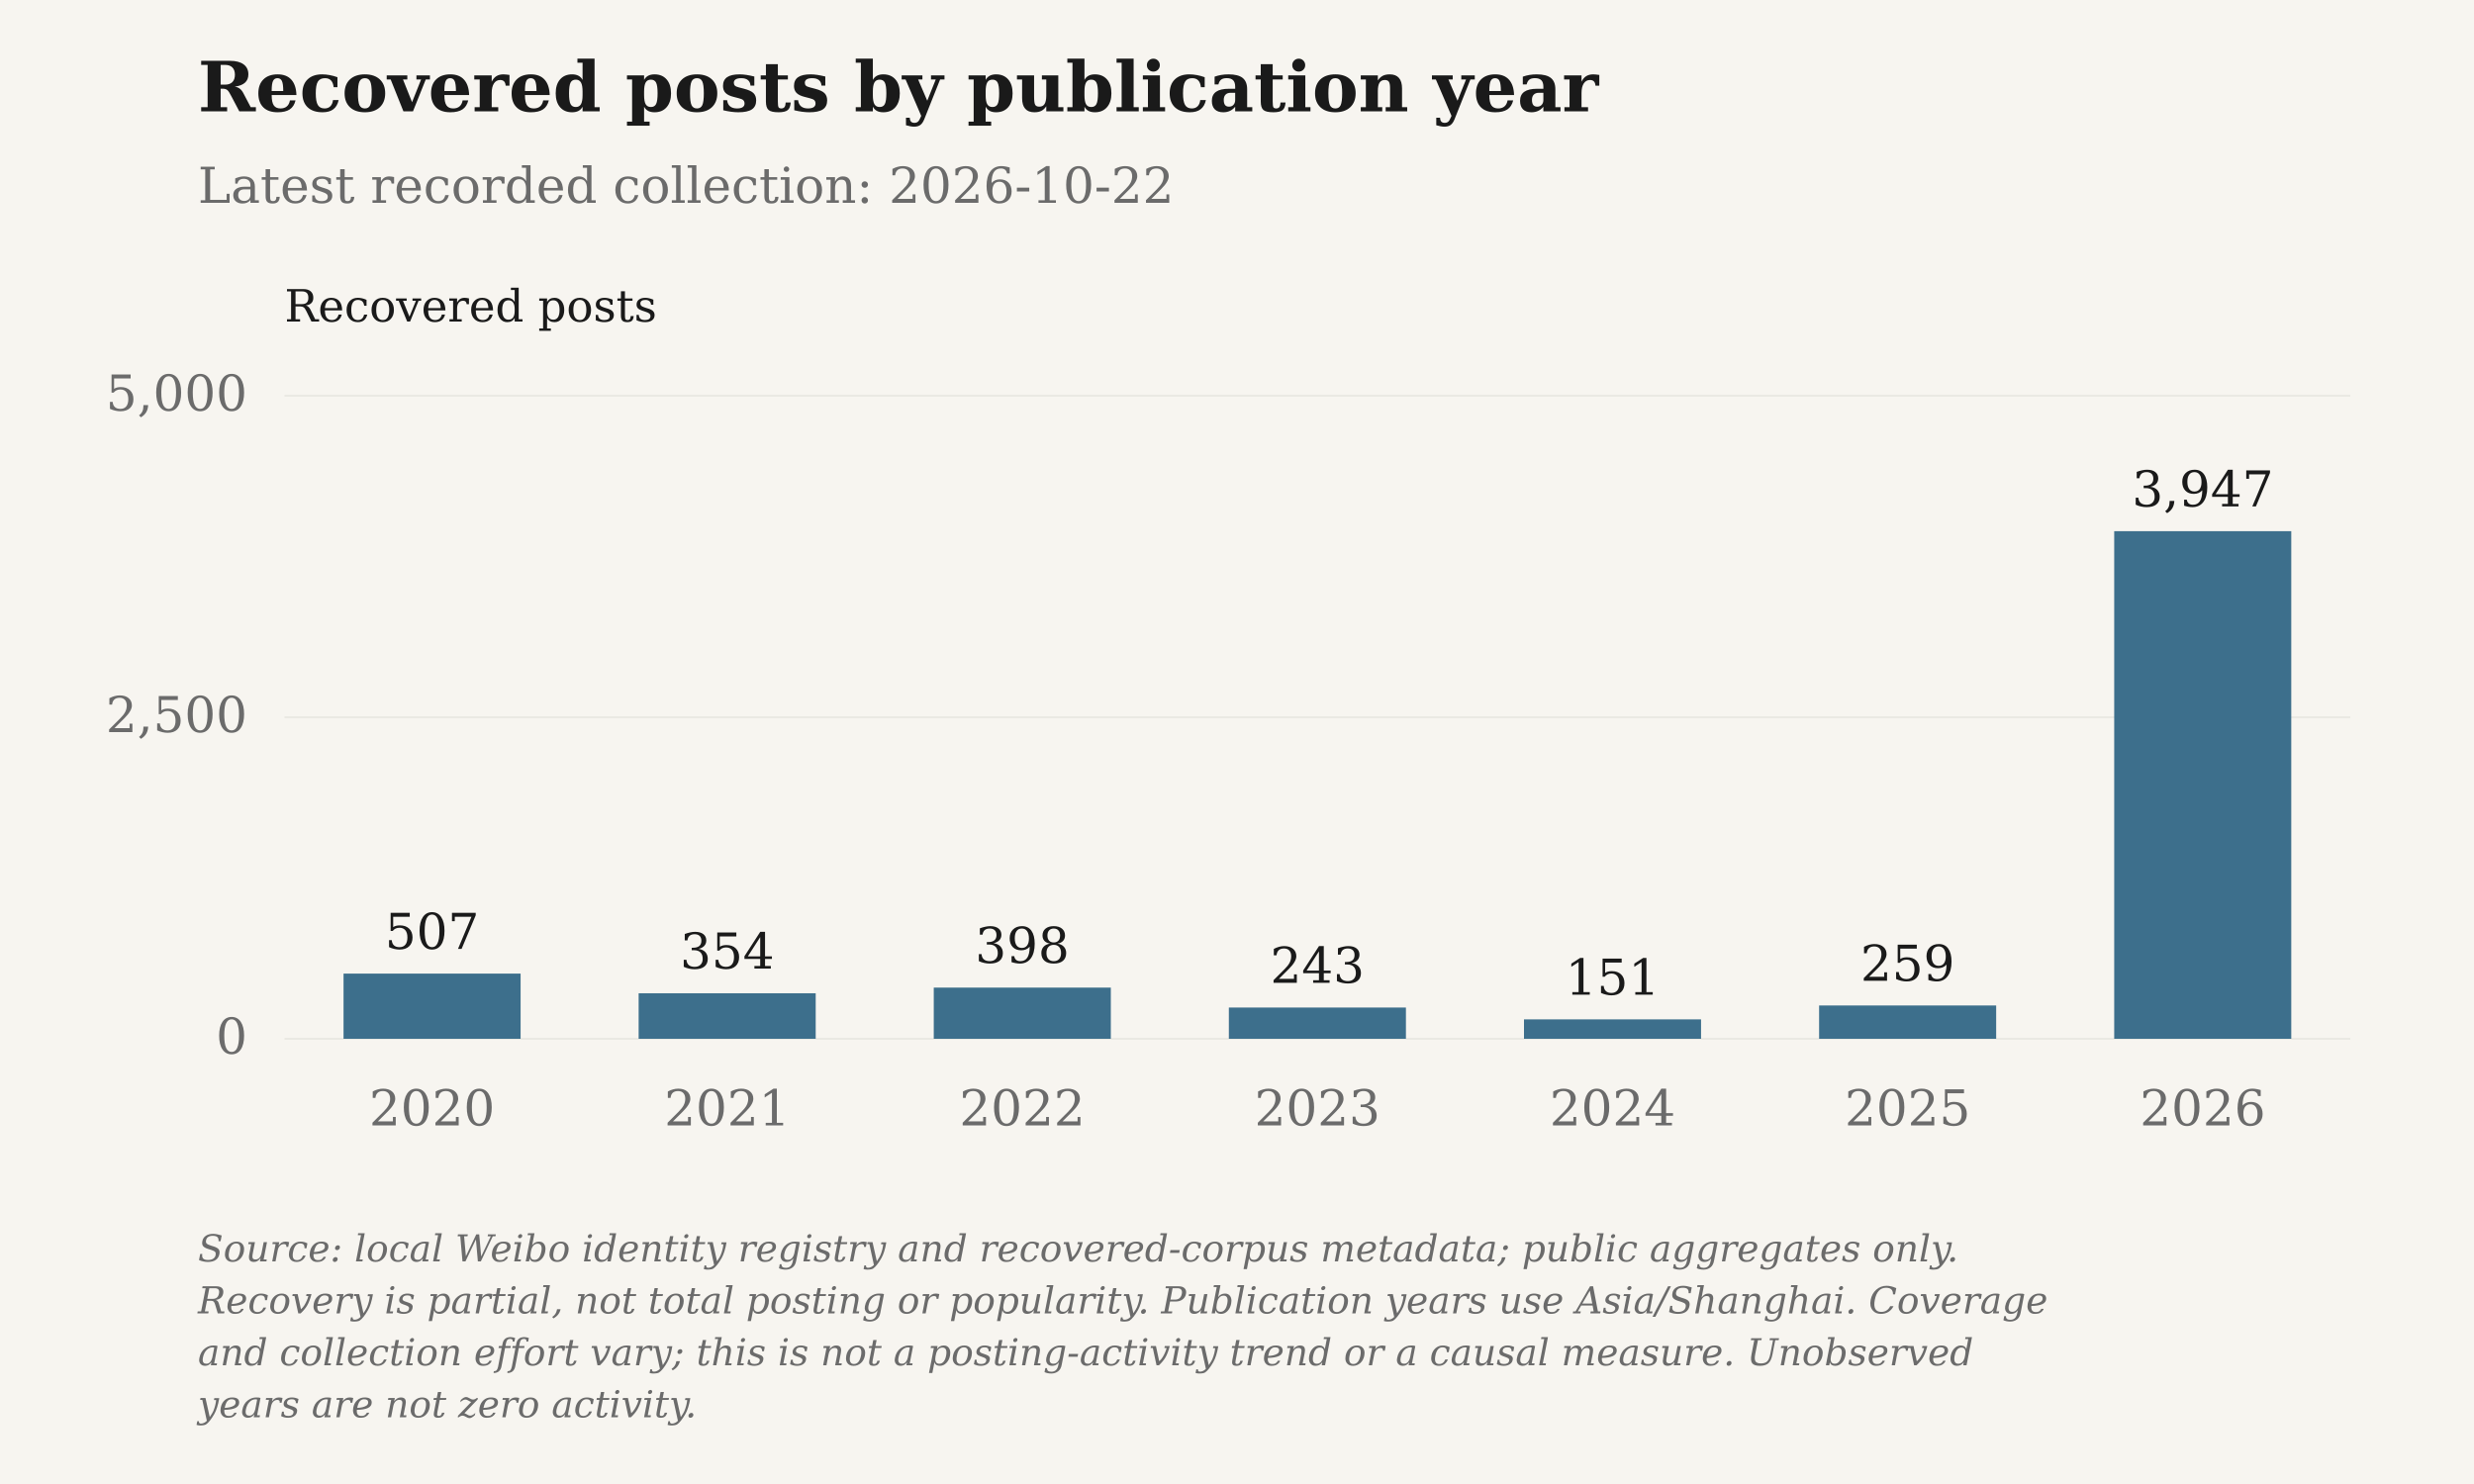
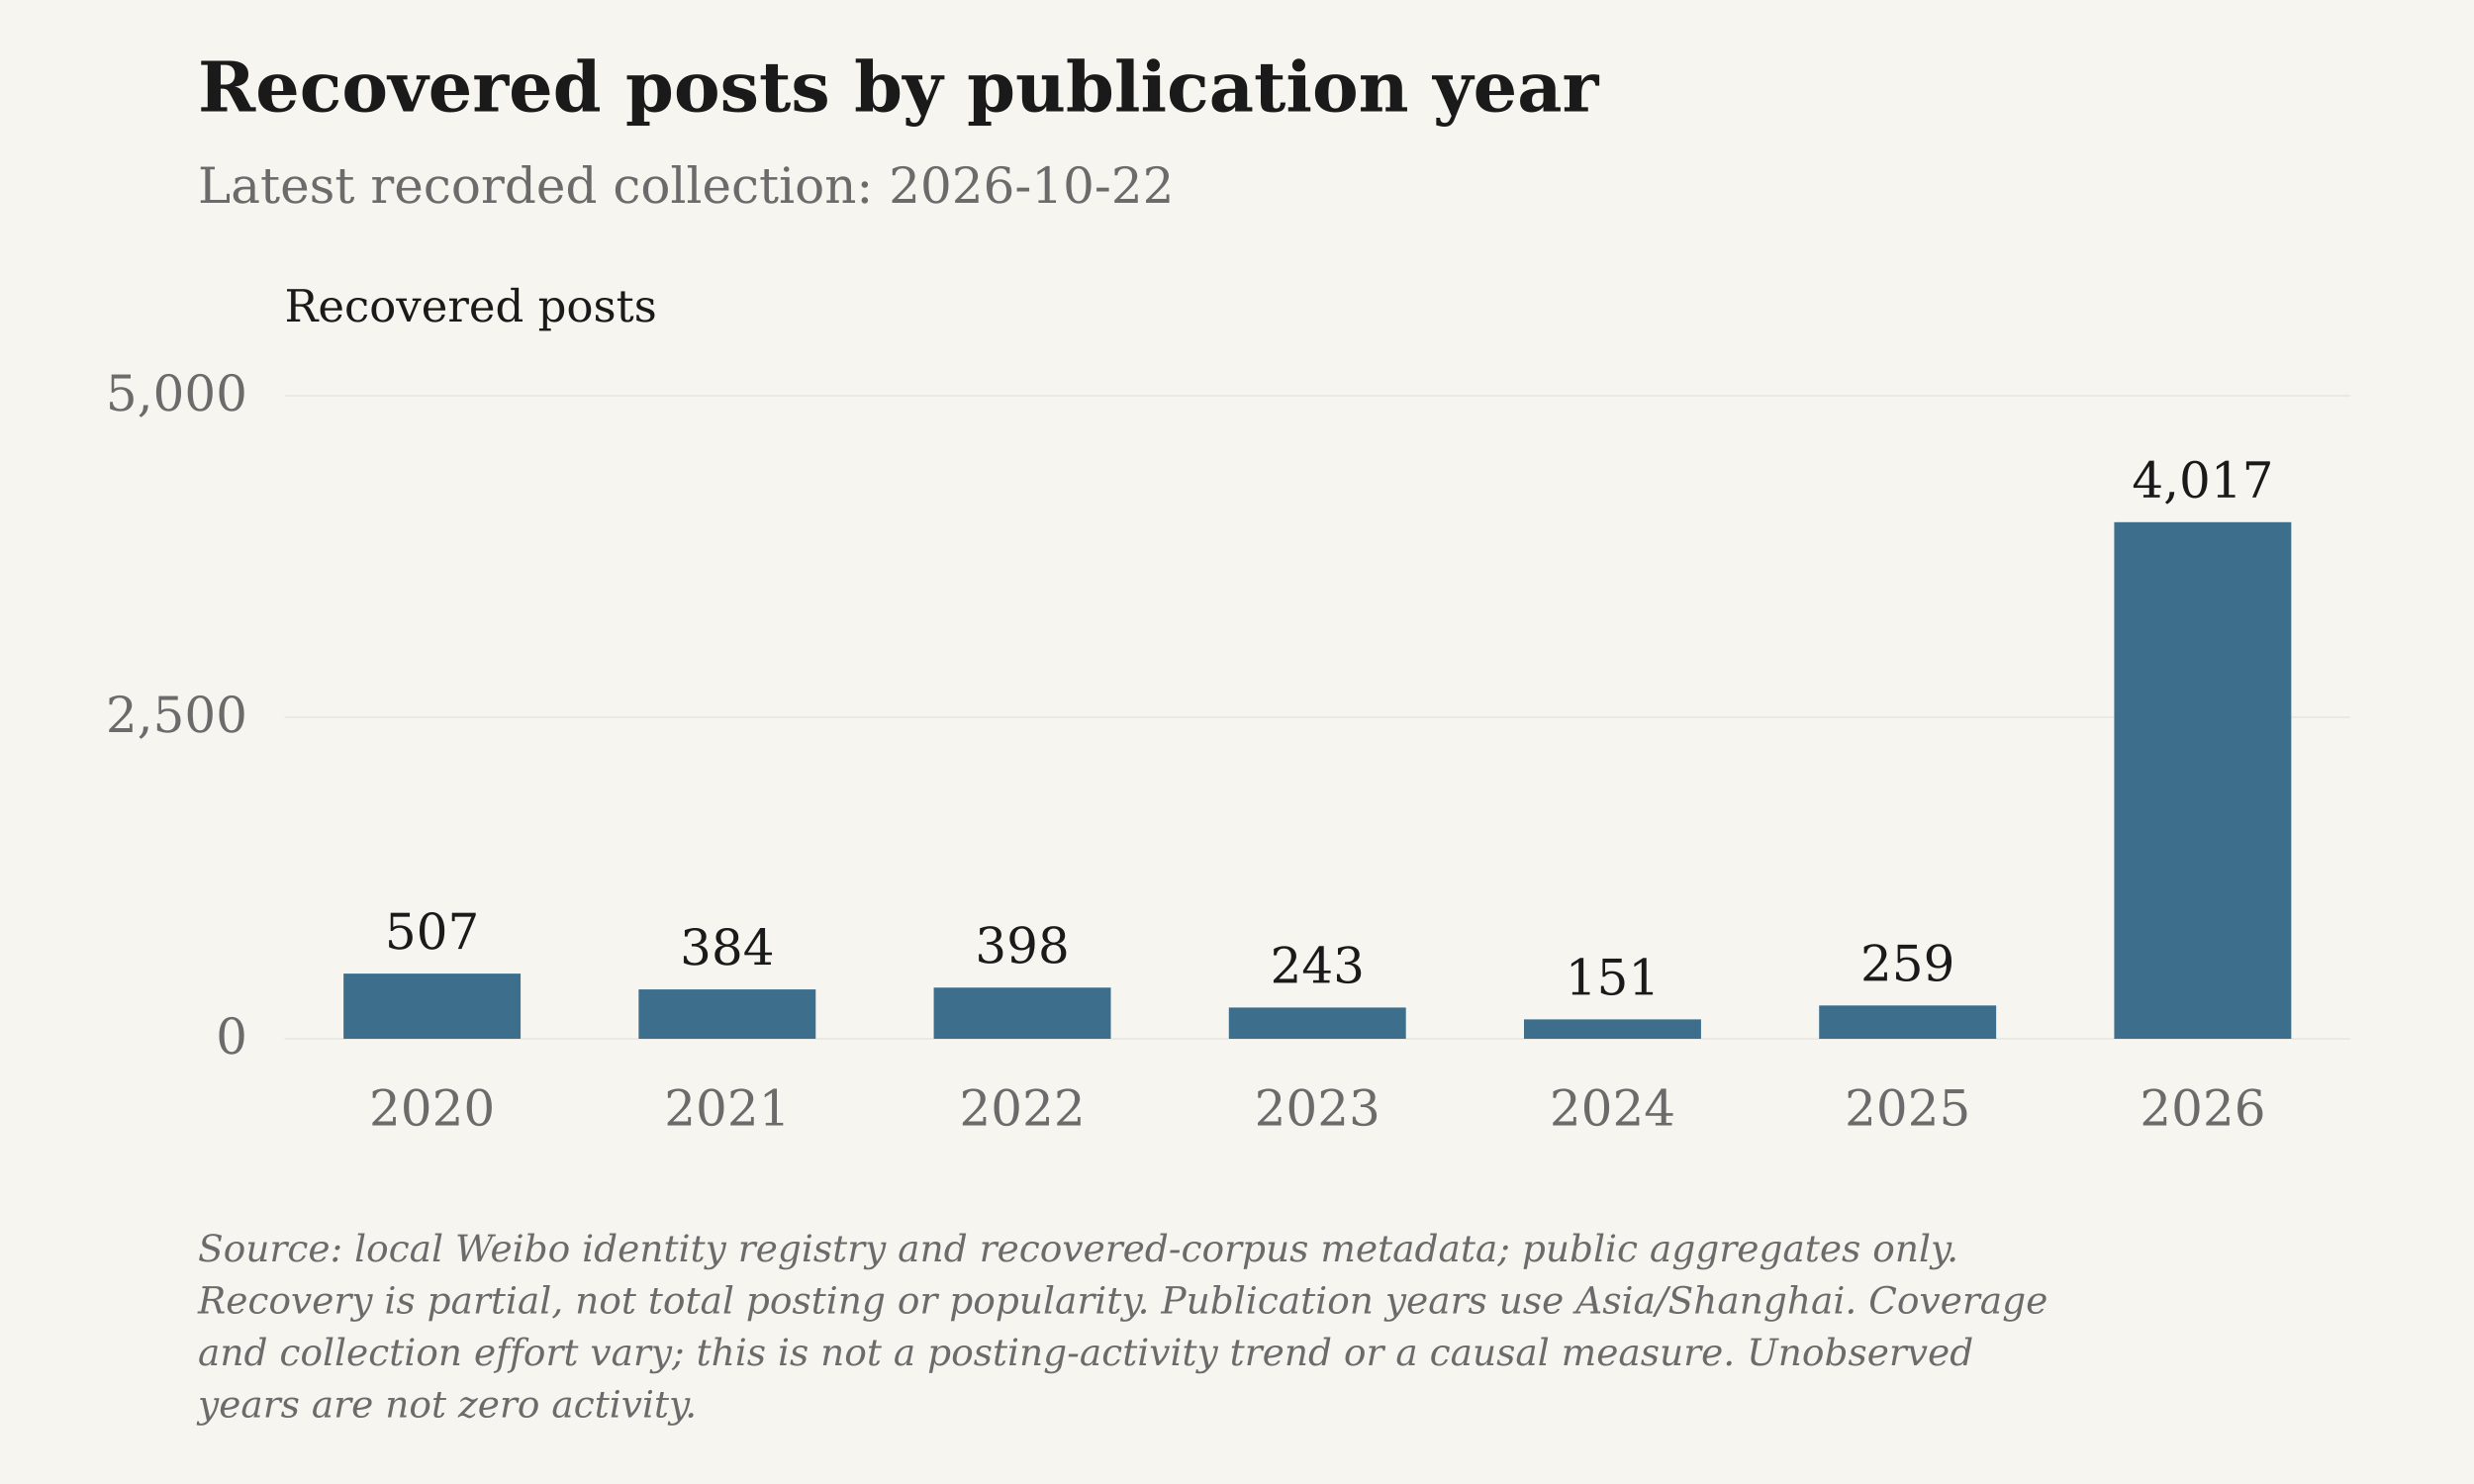
<svg xmlns="http://www.w3.org/2000/svg" viewBox="0 0 1000 600" role="img" aria-label="Recovered posts by publication year">
  <rect class="chart-background" width="1000" height="600" fill="#F7F5F0" />
  <g font-family="DejaVu Serif, Georgia, 'Times New Roman', serif" font-size="20" fill="#6B6B6B">
    <text x="80" y="45" font-size="28" font-weight="bold" fill="#1A1A1A">Recovered posts by publication year</text>
    <text x="80" y="82">Latest recorded collection: 2026-10-22</text>
    <text class="axis-unit" x="115" y="130" font-size="18" fill="#1A1A1A">Recovered posts</text>
    <path d="M115 420.00H950" stroke="#D6D3CC" stroke-opacity=".6" stroke-width=".5" />
    <text x="100" y="426.00" text-anchor="end">0</text>
    <path d="M115 290.00H950" stroke="#D6D3CC" stroke-opacity=".6" stroke-width=".5" />
    <text x="100" y="296.00" text-anchor="end">2,500</text>
    <path d="M115 160.00H950" stroke="#D6D3CC" stroke-opacity=".6" stroke-width=".5" />
    <text x="100" y="166.00" text-anchor="end">5,000</text>
    <rect class="data-bar" data-label="2020" data-value="507" x="138.86" y="393.64" width="71.57" height="26.36" fill="#3D6F8C" />
    <text x="174.64" y="383.64" text-anchor="middle" fill="#1A1A1A">507</text>
    <text x="174.64" y="455" text-anchor="middle">2020</text>
-     <rect class="data-bar" data-label="2021" data-value="354" x="258.14" y="401.59" width="71.57" height="18.41" fill="#3D6F8C" />
-     <text x="293.93" y="391.59" text-anchor="middle" fill="#1A1A1A">354</text>
+     <rect class="data-bar" data-label="2021" data-value="384" x="258.14" y="400.03" width="71.57" height="19.97" fill="#3D6F8C" />
+     <text x="293.93" y="390.03" text-anchor="middle" fill="#1A1A1A">384</text>
    <text x="293.93" y="455" text-anchor="middle">2021</text>
    <rect class="data-bar" data-label="2022" data-value="398" x="377.43" y="399.30" width="71.57" height="20.70" fill="#3D6F8C" />
    <text x="413.21" y="389.30" text-anchor="middle" fill="#1A1A1A">398</text>
    <text x="413.21" y="455" text-anchor="middle">2022</text>
    <rect class="data-bar" data-label="2023" data-value="243" x="496.71" y="407.36" width="71.57" height="12.64" fill="#3D6F8C" />
    <text x="532.50" y="397.36" text-anchor="middle" fill="#1A1A1A">243</text>
    <text x="532.50" y="455" text-anchor="middle">2023</text>
    <rect class="data-bar" data-label="2024" data-value="151" x="616.00" y="412.15" width="71.57" height="7.85" fill="#3D6F8C" />
    <text x="651.79" y="402.15" text-anchor="middle" fill="#1A1A1A">151</text>
    <text x="651.79" y="455" text-anchor="middle">2024</text>
    <rect class="data-bar" data-label="2025" data-value="259" x="735.29" y="406.53" width="71.57" height="13.47" fill="#3D6F8C" />
    <text x="771.07" y="396.53" text-anchor="middle" fill="#1A1A1A">259</text>
    <text x="771.07" y="455" text-anchor="middle">2025</text>
-     <rect class="data-bar" data-label="2026" data-value="3947" x="854.57" y="214.76" width="71.57" height="205.24" fill="#3D6F8C" />
-     <text x="890.36" y="204.76" text-anchor="middle" fill="#1A1A1A">3,947</text>
+     <rect class="data-bar" data-label="2026" data-value="4017" x="854.57" y="211.12" width="71.57" height="208.88" fill="#3D6F8C" />
+     <text x="890.36" y="201.12" text-anchor="middle" fill="#1A1A1A">4,017</text>
    <text x="890.36" y="455" text-anchor="middle">2026</text>
    <text class="figure-source" x="80" y="510" font-size="15" font-style="italic">Source: local Weibo identity registry and recovered-corpus metadata; public aggregates only.</text>
    <text class="figure-source" x="80" y="531" font-size="15" font-style="italic">Recovery is partial, not total posting or popularity. Publication years use Asia/Shanghai. Coverage</text>
    <text class="figure-source" x="80" y="552" font-size="15" font-style="italic">and collection effort vary; this is not a posting-activity trend or a causal measure. Unobserved</text>
    <text class="figure-source" x="80" y="573" font-size="15" font-style="italic">years are not zero activity.</text>
  </g>
</svg>
